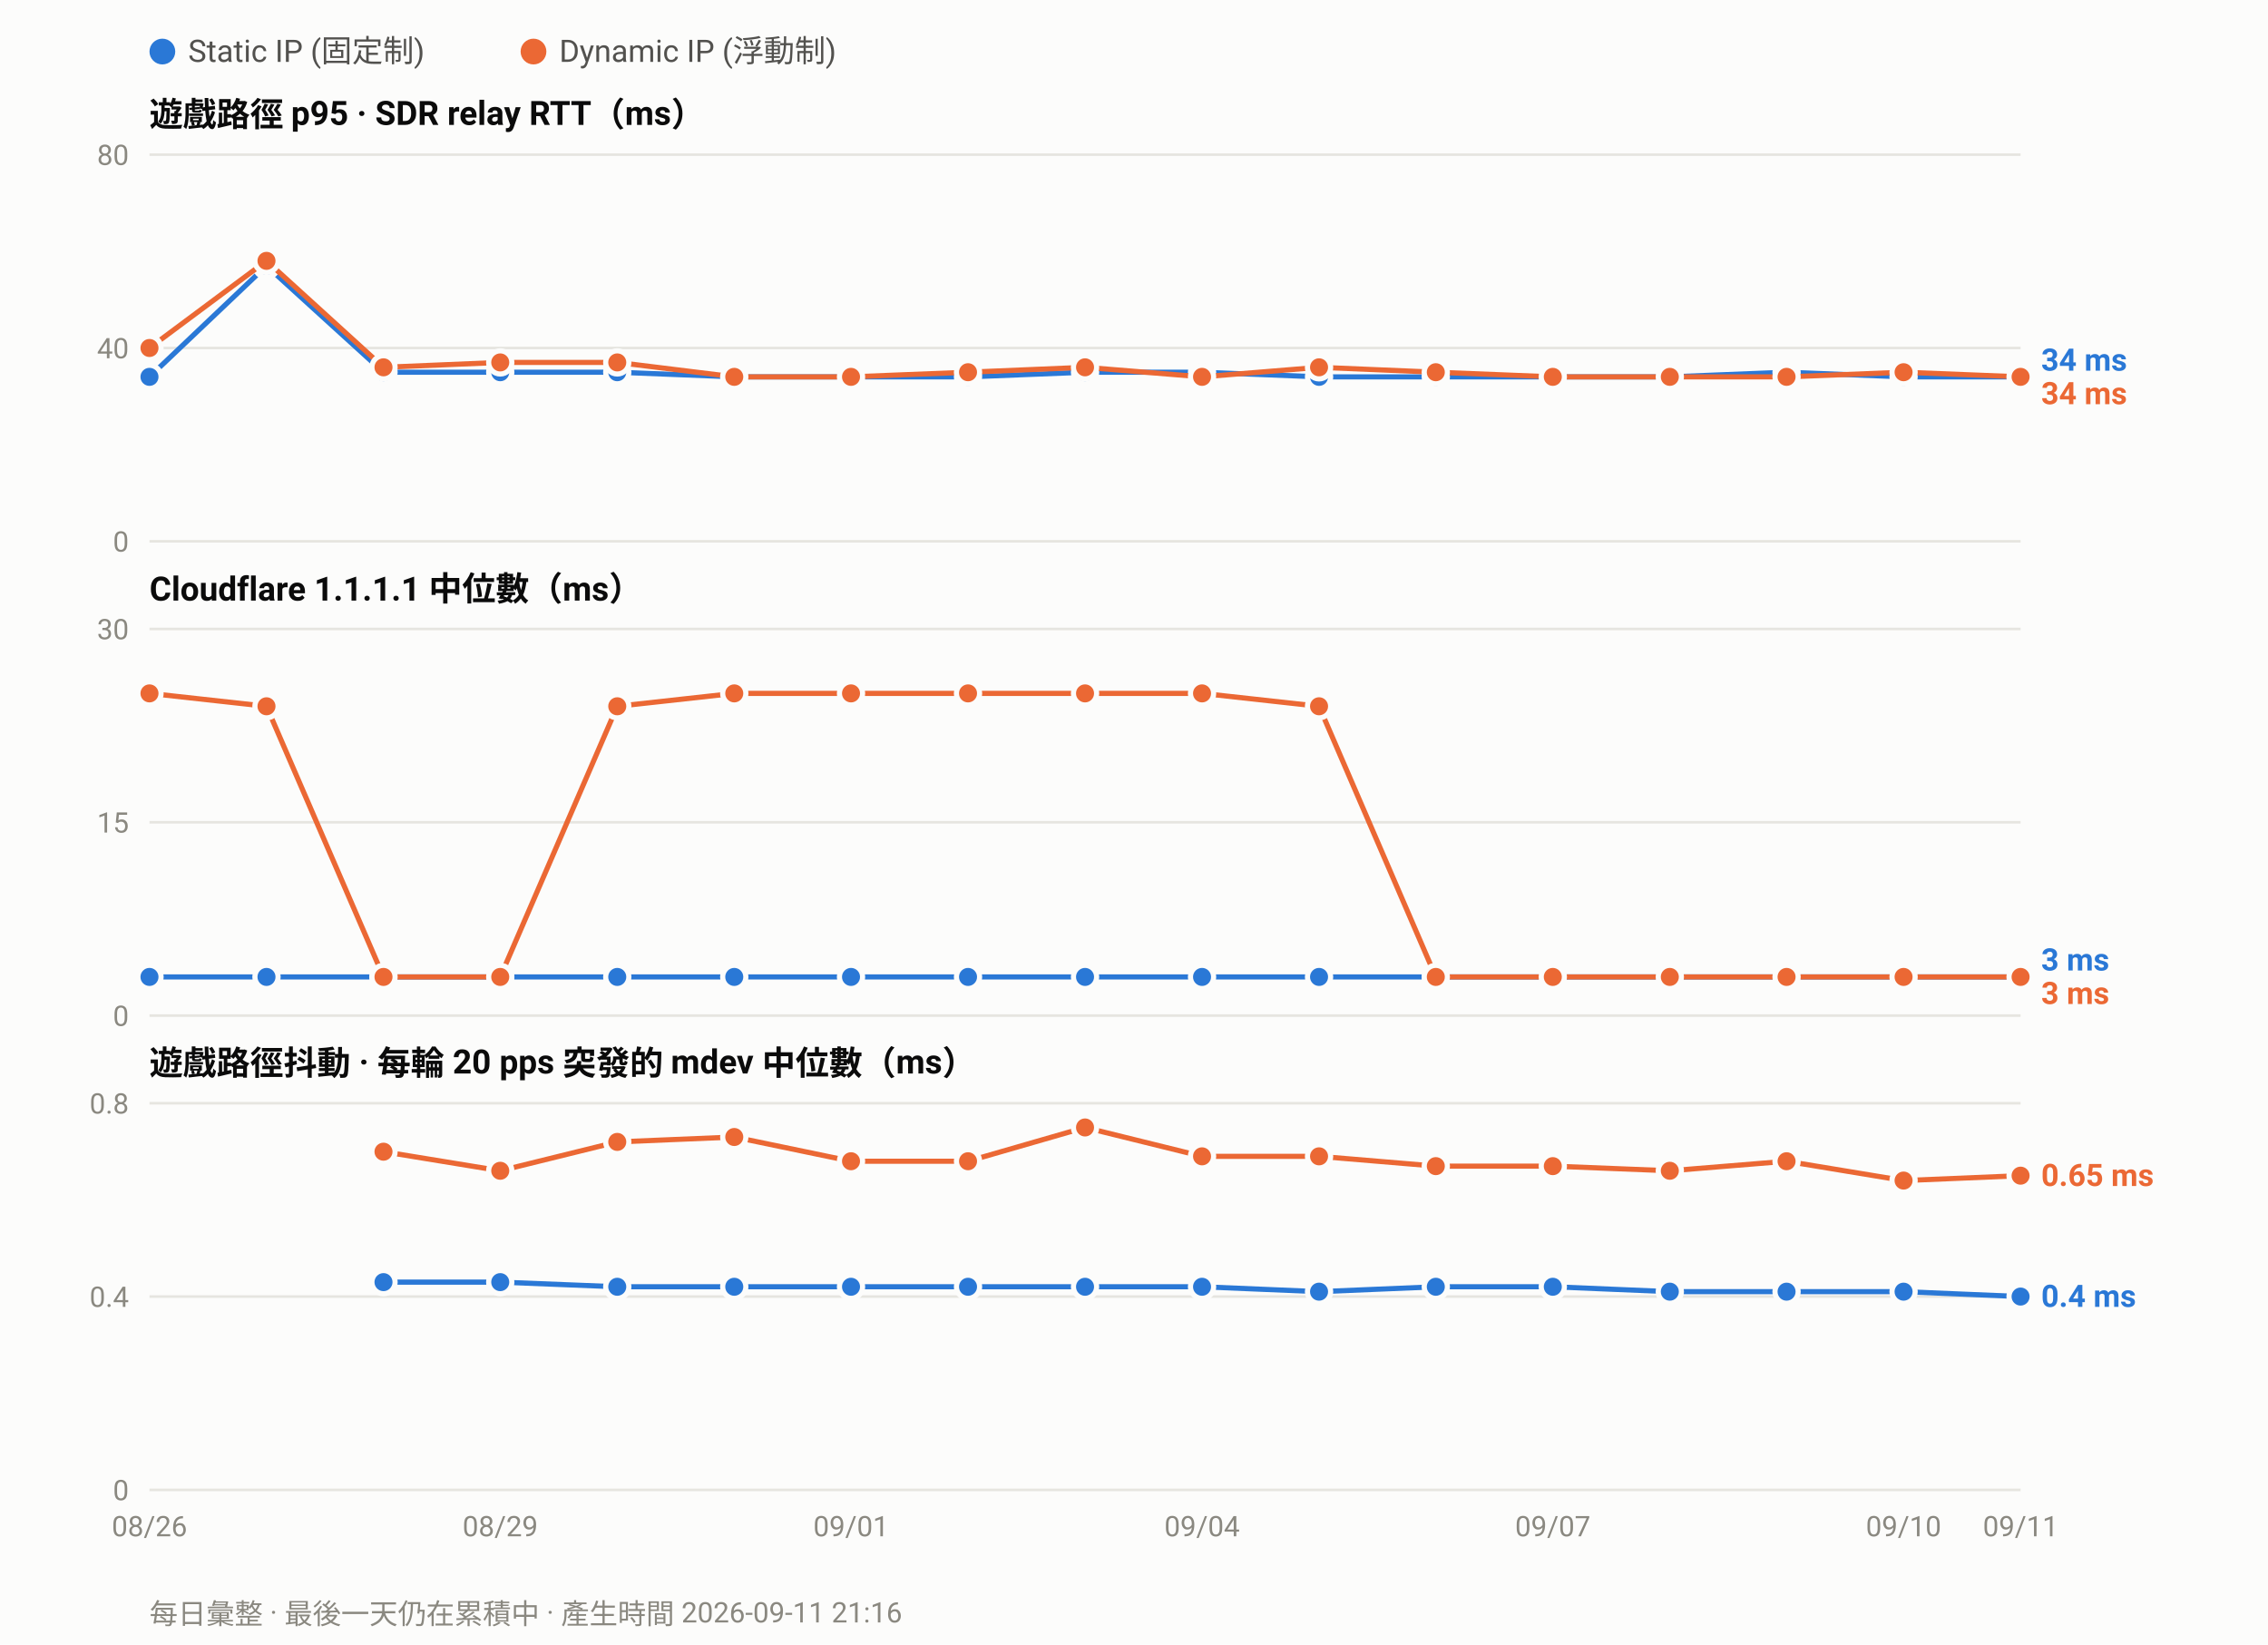
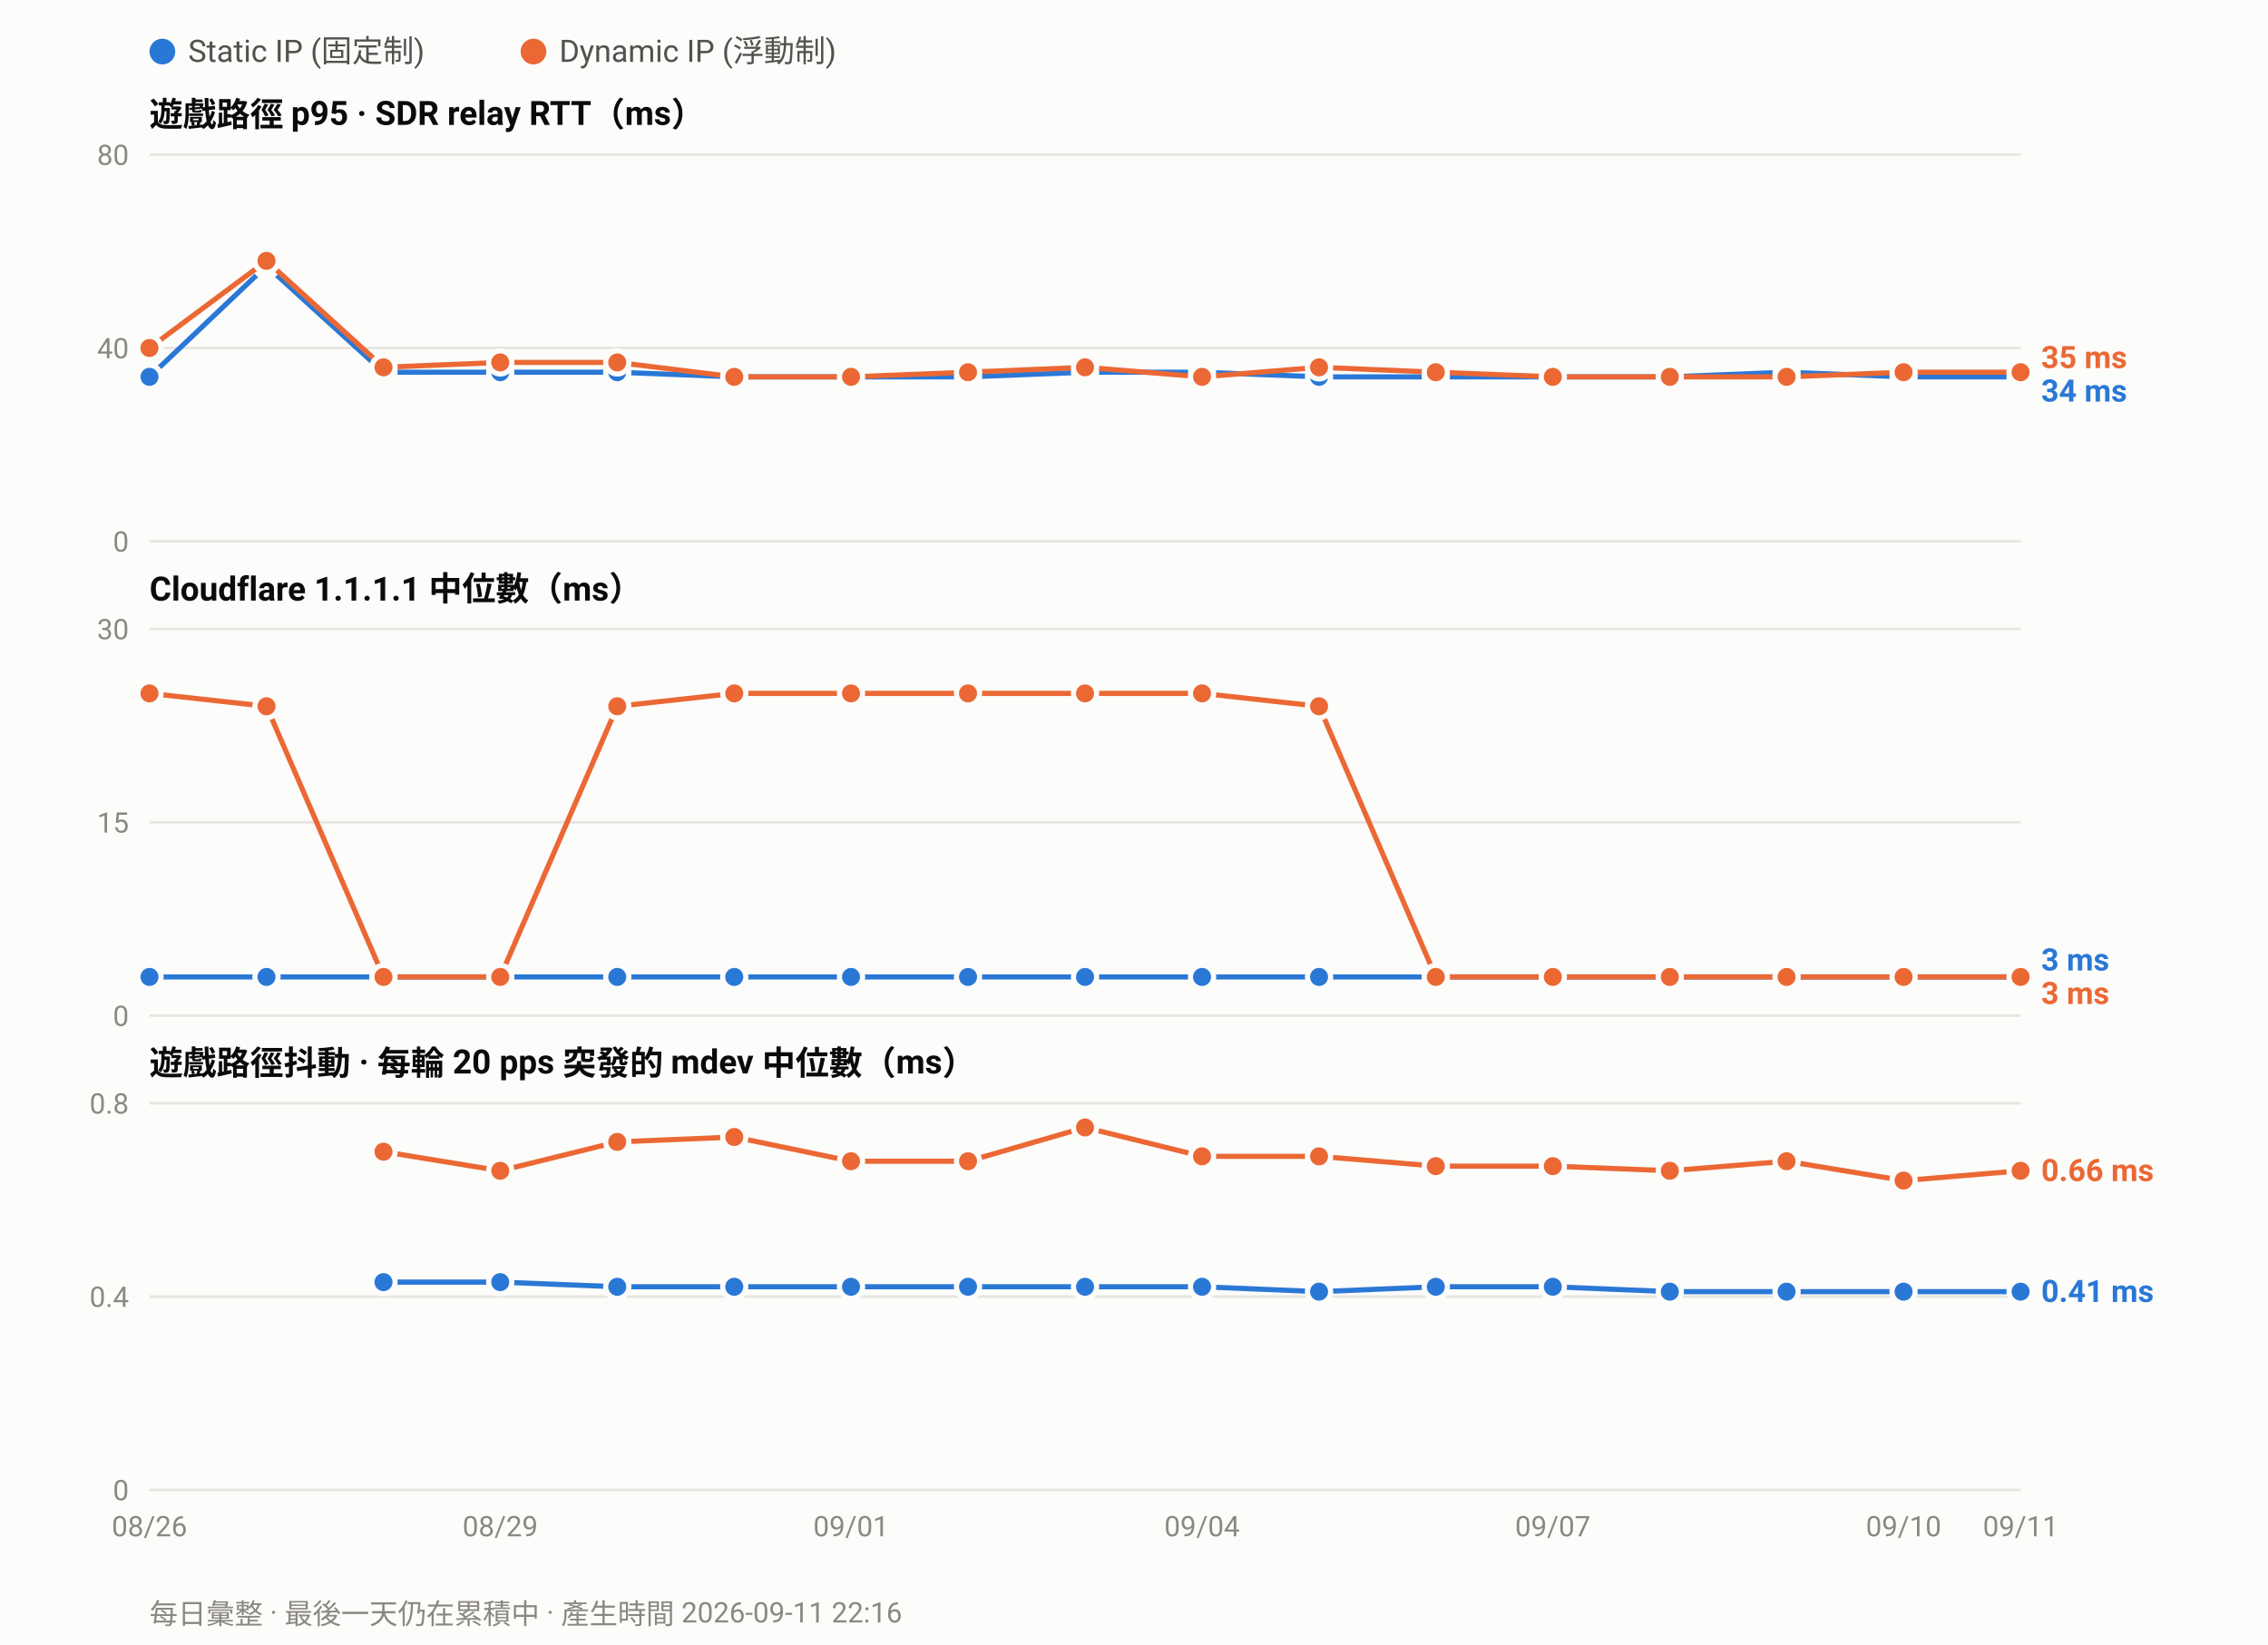
<svg xmlns="http://www.w3.org/2000/svg" width="880" height="638" viewBox="0 0 880 638" font-family="ui-sans-serif,-apple-system,Segoe UI,Roboto,Helvetica,Arial,sans-serif">
  <rect width="880" height="638" fill="#fcfcfb" />
  <circle cx="63.0" cy="20" r="5" fill="#2a78d6" />
  <text x="73.0" y="24" font-size="12" fill="#52514e">Static IP (固定制)</text>
  <circle cx="207.0" cy="20" r="5" fill="#eb6834" />
  <text x="217.0" y="24" font-size="12" fill="#52514e">Dynamic IP (浮動制)</text>
  <text x="58" y="49.0" font-size="13" font-weight="600" fill="#0b0b0b">遊戲路徑 p95 · SDR relay RTT（ms）</text>
  <line x1="58" y1="210.0" x2="784.0" y2="210.0" stroke="#e6e5e0" stroke-width="1" />
  <text x="50" y="214.0" font-size="11" text-anchor="end" fill="#8a8880">0</text>
  <line x1="58" y1="135.0" x2="784.0" y2="135.0" stroke="#e6e5e0" stroke-width="1" />
  <text x="50" y="139.0" font-size="11" text-anchor="end" fill="#8a8880">40</text>
  <line x1="58" y1="60.0" x2="784.0" y2="60.0" stroke="#e6e5e0" stroke-width="1" />
  <text x="50" y="64.0" font-size="11" text-anchor="end" fill="#8a8880">80</text>
  <polyline fill="none" stroke="#2a78d6" stroke-width="2" stroke-linejoin="round" points="58.0,146.2 103.4,103.1 148.8,144.4 194.1,144.4 239.5,144.4 284.9,146.2 330.2,146.2 375.6,146.2 421.0,144.4 466.4,144.4 511.8,146.2 557.1,146.2 602.5,146.2 647.9,146.2 693.2,144.4 738.6,146.2 784.0,146.2" />
  <circle cx="58.0" cy="146.2" r="4.5" fill="#2a78d6" stroke="#fcfcfb" stroke-width="2" />
  <circle cx="103.4" cy="103.1" r="4.5" fill="#2a78d6" stroke="#fcfcfb" stroke-width="2" />
  <circle cx="148.8" cy="144.4" r="4.5" fill="#2a78d6" stroke="#fcfcfb" stroke-width="2" />
  <circle cx="194.1" cy="144.4" r="4.5" fill="#2a78d6" stroke="#fcfcfb" stroke-width="2" />
  <circle cx="239.5" cy="144.4" r="4.5" fill="#2a78d6" stroke="#fcfcfb" stroke-width="2" />
  <circle cx="284.9" cy="146.2" r="4.5" fill="#2a78d6" stroke="#fcfcfb" stroke-width="2" />
  <circle cx="330.2" cy="146.2" r="4.5" fill="#2a78d6" stroke="#fcfcfb" stroke-width="2" />
  <circle cx="375.6" cy="146.2" r="4.5" fill="#2a78d6" stroke="#fcfcfb" stroke-width="2" />
  <circle cx="421.0" cy="144.4" r="4.5" fill="#2a78d6" stroke="#fcfcfb" stroke-width="2" />
  <circle cx="466.4" cy="144.4" r="4.5" fill="#2a78d6" stroke="#fcfcfb" stroke-width="2" />
  <circle cx="511.8" cy="146.2" r="4.5" fill="#2a78d6" stroke="#fcfcfb" stroke-width="2" />
  <circle cx="557.1" cy="146.2" r="4.5" fill="#2a78d6" stroke="#fcfcfb" stroke-width="2" />
  <circle cx="602.5" cy="146.2" r="4.5" fill="#2a78d6" stroke="#fcfcfb" stroke-width="2" />
  <circle cx="647.9" cy="146.2" r="4.5" fill="#2a78d6" stroke="#fcfcfb" stroke-width="2" />
  <circle cx="693.2" cy="144.4" r="4.5" fill="#2a78d6" stroke="#fcfcfb" stroke-width="2" />
  <circle cx="738.6" cy="146.2" r="4.5" fill="#2a78d6" stroke="#fcfcfb" stroke-width="2" />
  <circle cx="784.0" cy="146.2" r="4.5" fill="#2a78d6" stroke="#fcfcfb" stroke-width="2" />
-   <polyline fill="none" stroke="#eb6834" stroke-width="2" stroke-linejoin="round" points="58.0,135.0 103.4,101.2 148.8,142.5 194.1,140.6 239.5,140.6 284.9,146.2 330.2,146.2 375.6,144.4 421.0,142.5 466.4,146.2 511.8,142.5 557.1,144.4 602.5,146.2 647.9,146.2 693.2,146.2 738.6,144.4 784.0,146.2" />
+   <polyline fill="none" stroke="#eb6834" stroke-width="2" stroke-linejoin="round" points="58.0,135.0 103.4,101.2 148.8,142.5 194.1,140.6 239.5,140.6 284.9,146.2 330.2,146.2 375.6,144.4 421.0,142.5 466.4,146.2 511.8,142.5 557.1,144.4 602.5,146.2 647.9,146.2 693.2,146.2 738.6,144.4 784.0,144.4" />
  <circle cx="58.0" cy="135.0" r="4.5" fill="#eb6834" stroke="#fcfcfb" stroke-width="2" />
  <circle cx="103.4" cy="101.2" r="4.5" fill="#eb6834" stroke="#fcfcfb" stroke-width="2" />
  <circle cx="148.8" cy="142.5" r="4.5" fill="#eb6834" stroke="#fcfcfb" stroke-width="2" />
  <circle cx="194.1" cy="140.6" r="4.5" fill="#eb6834" stroke="#fcfcfb" stroke-width="2" />
  <circle cx="239.5" cy="140.6" r="4.5" fill="#eb6834" stroke="#fcfcfb" stroke-width="2" />
  <circle cx="284.9" cy="146.2" r="4.5" fill="#eb6834" stroke="#fcfcfb" stroke-width="2" />
  <circle cx="330.2" cy="146.2" r="4.5" fill="#eb6834" stroke="#fcfcfb" stroke-width="2" />
  <circle cx="375.6" cy="144.4" r="4.5" fill="#eb6834" stroke="#fcfcfb" stroke-width="2" />
  <circle cx="421.0" cy="142.5" r="4.5" fill="#eb6834" stroke="#fcfcfb" stroke-width="2" />
  <circle cx="466.4" cy="146.2" r="4.5" fill="#eb6834" stroke="#fcfcfb" stroke-width="2" />
  <circle cx="511.8" cy="142.5" r="4.5" fill="#eb6834" stroke="#fcfcfb" stroke-width="2" />
  <circle cx="557.1" cy="144.4" r="4.5" fill="#eb6834" stroke="#fcfcfb" stroke-width="2" />
  <circle cx="602.5" cy="146.2" r="4.5" fill="#eb6834" stroke="#fcfcfb" stroke-width="2" />
  <circle cx="647.9" cy="146.2" r="4.5" fill="#eb6834" stroke="#fcfcfb" stroke-width="2" />
  <circle cx="693.2" cy="146.2" r="4.5" fill="#eb6834" stroke="#fcfcfb" stroke-width="2" />
  <circle cx="738.6" cy="144.4" r="4.5" fill="#eb6834" stroke="#fcfcfb" stroke-width="2" />
-   <circle cx="784.0" cy="146.2" r="4.5" fill="#eb6834" stroke="#fcfcfb" stroke-width="2" />
-   <text x="792.0" y="143.8" font-size="12" font-weight="600" fill="#2a78d6">34 ms</text>
-   <text x="792.0" y="156.8" font-size="12" font-weight="600" fill="#eb6834">34 ms</text>
+   <circle cx="784.0" cy="144.4" r="4.5" fill="#eb6834" stroke="#fcfcfb" stroke-width="2" />
+   <text x="792.0" y="142.8" font-size="12" font-weight="600" fill="#eb6834">35 ms</text>
+   <text x="792.0" y="155.8" font-size="12" font-weight="600" fill="#2a78d6">34 ms</text>
  <text x="58" y="233.0" font-size="13" font-weight="600" fill="#0b0b0b">Cloudflare 1.1.1.1 中位數（ms）</text>
  <line x1="58" y1="394.0" x2="784.0" y2="394.0" stroke="#e6e5e0" stroke-width="1" />
  <text x="50" y="398.0" font-size="11" text-anchor="end" fill="#8a8880">0</text>
  <line x1="58" y1="319.0" x2="784.0" y2="319.0" stroke="#e6e5e0" stroke-width="1" />
  <text x="50" y="323.0" font-size="11" text-anchor="end" fill="#8a8880">15</text>
  <line x1="58" y1="244.0" x2="784.0" y2="244.0" stroke="#e6e5e0" stroke-width="1" />
  <text x="50" y="248.0" font-size="11" text-anchor="end" fill="#8a8880">30</text>
  <polyline fill="none" stroke="#2a78d6" stroke-width="2" stroke-linejoin="round" points="58.0,379.0 103.4,379.0 148.8,379.0 194.1,379.0 239.5,379.0 284.9,379.0 330.2,379.0 375.6,379.0 421.0,379.0 466.4,379.0 511.8,379.0 557.1,379.0 602.5,379.0 647.9,379.0 693.2,379.0 738.6,379.0 784.0,379.0" />
  <circle cx="58.0" cy="379.0" r="4.5" fill="#2a78d6" stroke="#fcfcfb" stroke-width="2" />
  <circle cx="103.4" cy="379.0" r="4.5" fill="#2a78d6" stroke="#fcfcfb" stroke-width="2" />
  <circle cx="148.8" cy="379.0" r="4.5" fill="#2a78d6" stroke="#fcfcfb" stroke-width="2" />
  <circle cx="194.1" cy="379.0" r="4.5" fill="#2a78d6" stroke="#fcfcfb" stroke-width="2" />
  <circle cx="239.5" cy="379.0" r="4.5" fill="#2a78d6" stroke="#fcfcfb" stroke-width="2" />
  <circle cx="284.9" cy="379.0" r="4.5" fill="#2a78d6" stroke="#fcfcfb" stroke-width="2" />
  <circle cx="330.2" cy="379.0" r="4.5" fill="#2a78d6" stroke="#fcfcfb" stroke-width="2" />
  <circle cx="375.6" cy="379.0" r="4.5" fill="#2a78d6" stroke="#fcfcfb" stroke-width="2" />
  <circle cx="421.0" cy="379.0" r="4.5" fill="#2a78d6" stroke="#fcfcfb" stroke-width="2" />
  <circle cx="466.4" cy="379.0" r="4.5" fill="#2a78d6" stroke="#fcfcfb" stroke-width="2" />
  <circle cx="511.8" cy="379.0" r="4.5" fill="#2a78d6" stroke="#fcfcfb" stroke-width="2" />
  <circle cx="557.1" cy="379.0" r="4.5" fill="#2a78d6" stroke="#fcfcfb" stroke-width="2" />
  <circle cx="602.5" cy="379.0" r="4.5" fill="#2a78d6" stroke="#fcfcfb" stroke-width="2" />
  <circle cx="647.9" cy="379.0" r="4.5" fill="#2a78d6" stroke="#fcfcfb" stroke-width="2" />
  <circle cx="693.2" cy="379.0" r="4.5" fill="#2a78d6" stroke="#fcfcfb" stroke-width="2" />
  <circle cx="738.6" cy="379.0" r="4.5" fill="#2a78d6" stroke="#fcfcfb" stroke-width="2" />
  <circle cx="784.0" cy="379.0" r="4.5" fill="#2a78d6" stroke="#fcfcfb" stroke-width="2" />
  <polyline fill="none" stroke="#eb6834" stroke-width="2" stroke-linejoin="round" points="58.0,269.0 103.4,274.0 148.8,379.0 194.1,379.0 239.5,274.0 284.9,269.0 330.2,269.0 375.6,269.0 421.0,269.0 466.4,269.0 511.8,274.0 557.1,379.0 602.5,379.0 647.9,379.0 693.2,379.0 738.6,379.0 784.0,379.0" />
  <circle cx="58.0" cy="269.0" r="4.5" fill="#eb6834" stroke="#fcfcfb" stroke-width="2" />
  <circle cx="103.4" cy="274.0" r="4.5" fill="#eb6834" stroke="#fcfcfb" stroke-width="2" />
  <circle cx="148.8" cy="379.0" r="4.5" fill="#eb6834" stroke="#fcfcfb" stroke-width="2" />
  <circle cx="194.1" cy="379.0" r="4.5" fill="#eb6834" stroke="#fcfcfb" stroke-width="2" />
  <circle cx="239.5" cy="274.0" r="4.5" fill="#eb6834" stroke="#fcfcfb" stroke-width="2" />
  <circle cx="284.9" cy="269.0" r="4.5" fill="#eb6834" stroke="#fcfcfb" stroke-width="2" />
  <circle cx="330.2" cy="269.0" r="4.5" fill="#eb6834" stroke="#fcfcfb" stroke-width="2" />
  <circle cx="375.6" cy="269.0" r="4.5" fill="#eb6834" stroke="#fcfcfb" stroke-width="2" />
  <circle cx="421.0" cy="269.0" r="4.5" fill="#eb6834" stroke="#fcfcfb" stroke-width="2" />
  <circle cx="466.4" cy="269.0" r="4.5" fill="#eb6834" stroke="#fcfcfb" stroke-width="2" />
  <circle cx="511.8" cy="274.0" r="4.5" fill="#eb6834" stroke="#fcfcfb" stroke-width="2" />
  <circle cx="557.1" cy="379.0" r="4.5" fill="#eb6834" stroke="#fcfcfb" stroke-width="2" />
  <circle cx="602.5" cy="379.0" r="4.5" fill="#eb6834" stroke="#fcfcfb" stroke-width="2" />
  <circle cx="647.9" cy="379.0" r="4.5" fill="#eb6834" stroke="#fcfcfb" stroke-width="2" />
  <circle cx="693.2" cy="379.0" r="4.5" fill="#eb6834" stroke="#fcfcfb" stroke-width="2" />
  <circle cx="738.6" cy="379.0" r="4.5" fill="#eb6834" stroke="#fcfcfb" stroke-width="2" />
  <circle cx="784.0" cy="379.0" r="4.5" fill="#eb6834" stroke="#fcfcfb" stroke-width="2" />
  <text x="792.0" y="376.5" font-size="12" font-weight="600" fill="#2a78d6">3 ms</text>
  <text x="792.0" y="389.5" font-size="12" font-weight="600" fill="#eb6834">3 ms</text>
  <text x="58" y="417.0" font-size="13" font-weight="600" fill="#0b0b0b">遊戲路徑抖動 · 每輪 20 pps 突發的 mdev 中位數（ms）</text>
  <line x1="58" y1="578.0" x2="784.0" y2="578.0" stroke="#e6e5e0" stroke-width="1" />
  <text x="50" y="582.0" font-size="11" text-anchor="end" fill="#8a8880">0</text>
  <line x1="58" y1="503.0" x2="784.0" y2="503.0" stroke="#e6e5e0" stroke-width="1" />
  <text x="50" y="507.0" font-size="11" text-anchor="end" fill="#8a8880">0.4</text>
  <line x1="58" y1="428.0" x2="784.0" y2="428.0" stroke="#e6e5e0" stroke-width="1" />
  <text x="50" y="432.0" font-size="11" text-anchor="end" fill="#8a8880">0.8</text>
-   <polyline fill="none" stroke="#2a78d6" stroke-width="2" stroke-linejoin="round" points="148.8,497.4 194.1,497.4 239.5,499.2 284.9,499.2 330.2,499.2 375.6,499.2 421.0,499.2 466.4,499.2 511.8,501.1 557.1,499.2 602.5,499.2 647.9,501.1 693.2,501.1 738.6,501.1 784.0,503.0" />
+   <polyline fill="none" stroke="#2a78d6" stroke-width="2" stroke-linejoin="round" points="148.8,497.4 194.1,497.4 239.5,499.2 284.9,499.2 330.2,499.2 375.6,499.2 421.0,499.2 466.4,499.2 511.8,501.1 557.1,499.2 602.5,499.2 647.9,501.1 693.2,501.1 738.6,501.1 784.0,501.1" />
  <circle cx="148.8" cy="497.4" r="4.5" fill="#2a78d6" stroke="#fcfcfb" stroke-width="2" />
  <circle cx="194.1" cy="497.4" r="4.5" fill="#2a78d6" stroke="#fcfcfb" stroke-width="2" />
  <circle cx="239.5" cy="499.2" r="4.5" fill="#2a78d6" stroke="#fcfcfb" stroke-width="2" />
  <circle cx="284.9" cy="499.2" r="4.5" fill="#2a78d6" stroke="#fcfcfb" stroke-width="2" />
  <circle cx="330.2" cy="499.2" r="4.5" fill="#2a78d6" stroke="#fcfcfb" stroke-width="2" />
  <circle cx="375.6" cy="499.2" r="4.5" fill="#2a78d6" stroke="#fcfcfb" stroke-width="2" />
  <circle cx="421.0" cy="499.2" r="4.5" fill="#2a78d6" stroke="#fcfcfb" stroke-width="2" />
  <circle cx="466.4" cy="499.2" r="4.5" fill="#2a78d6" stroke="#fcfcfb" stroke-width="2" />
  <circle cx="511.8" cy="501.1" r="4.5" fill="#2a78d6" stroke="#fcfcfb" stroke-width="2" />
  <circle cx="557.1" cy="499.2" r="4.5" fill="#2a78d6" stroke="#fcfcfb" stroke-width="2" />
  <circle cx="602.5" cy="499.2" r="4.5" fill="#2a78d6" stroke="#fcfcfb" stroke-width="2" />
  <circle cx="647.9" cy="501.1" r="4.5" fill="#2a78d6" stroke="#fcfcfb" stroke-width="2" />
  <circle cx="693.2" cy="501.1" r="4.5" fill="#2a78d6" stroke="#fcfcfb" stroke-width="2" />
  <circle cx="738.6" cy="501.1" r="4.5" fill="#2a78d6" stroke="#fcfcfb" stroke-width="2" />
-   <circle cx="784.0" cy="503.0" r="4.5" fill="#2a78d6" stroke="#fcfcfb" stroke-width="2" />
-   <polyline fill="none" stroke="#eb6834" stroke-width="2" stroke-linejoin="round" points="148.8,446.8 194.1,454.2 239.5,443.0 284.9,441.1 330.2,450.5 375.6,450.5 421.0,437.4 466.4,448.6 511.8,448.6 557.1,452.4 602.5,452.4 647.9,454.2 693.2,450.5 738.6,458.0 784.0,456.1" />
+   <circle cx="784.0" cy="501.1" r="4.5" fill="#2a78d6" stroke="#fcfcfb" stroke-width="2" />
+   <polyline fill="none" stroke="#eb6834" stroke-width="2" stroke-linejoin="round" points="148.8,446.8 194.1,454.2 239.5,443.0 284.9,441.1 330.2,450.5 375.6,450.5 421.0,437.4 466.4,448.6 511.8,448.6 557.1,452.4 602.5,452.4 647.9,454.2 693.2,450.5 738.6,458.0 784.0,454.2" />
  <circle cx="148.8" cy="446.8" r="4.5" fill="#eb6834" stroke="#fcfcfb" stroke-width="2" />
  <circle cx="194.1" cy="454.2" r="4.5" fill="#eb6834" stroke="#fcfcfb" stroke-width="2" />
  <circle cx="239.5" cy="443.0" r="4.5" fill="#eb6834" stroke="#fcfcfb" stroke-width="2" />
  <circle cx="284.9" cy="441.1" r="4.5" fill="#eb6834" stroke="#fcfcfb" stroke-width="2" />
  <circle cx="330.2" cy="450.5" r="4.5" fill="#eb6834" stroke="#fcfcfb" stroke-width="2" />
  <circle cx="375.6" cy="450.5" r="4.5" fill="#eb6834" stroke="#fcfcfb" stroke-width="2" />
  <circle cx="421.0" cy="437.4" r="4.5" fill="#eb6834" stroke="#fcfcfb" stroke-width="2" />
  <circle cx="466.4" cy="448.6" r="4.5" fill="#eb6834" stroke="#fcfcfb" stroke-width="2" />
  <circle cx="511.8" cy="448.6" r="4.5" fill="#eb6834" stroke="#fcfcfb" stroke-width="2" />
  <circle cx="557.1" cy="452.4" r="4.5" fill="#eb6834" stroke="#fcfcfb" stroke-width="2" />
  <circle cx="602.5" cy="452.4" r="4.5" fill="#eb6834" stroke="#fcfcfb" stroke-width="2" />
  <circle cx="647.9" cy="454.2" r="4.5" fill="#eb6834" stroke="#fcfcfb" stroke-width="2" />
  <circle cx="693.2" cy="450.5" r="4.5" fill="#eb6834" stroke="#fcfcfb" stroke-width="2" />
  <circle cx="738.6" cy="458.0" r="4.5" fill="#eb6834" stroke="#fcfcfb" stroke-width="2" />
-   <circle cx="784.0" cy="456.1" r="4.5" fill="#eb6834" stroke="#fcfcfb" stroke-width="2" />
-   <text x="792.0" y="460.1" font-size="12" font-weight="600" fill="#eb6834">0.65 ms</text>
-   <text x="792.0" y="507.0" font-size="12" font-weight="600" fill="#2a78d6">0.4 ms</text>
+   <circle cx="784.0" cy="454.2" r="4.5" fill="#eb6834" stroke="#fcfcfb" stroke-width="2" />
+   <text x="792.0" y="458.2" font-size="12" font-weight="600" fill="#eb6834">0.66 ms</text>
+   <text x="792.0" y="505.1" font-size="12" font-weight="600" fill="#2a78d6">0.41 ms</text>
  <text x="58.0" y="596.0" font-size="11" text-anchor="middle" fill="#8a8880">08/26</text>
  <text x="194.1" y="596.0" font-size="11" text-anchor="middle" fill="#8a8880">08/29</text>
  <text x="330.2" y="596.0" font-size="11" text-anchor="middle" fill="#8a8880">09/01</text>
  <text x="466.4" y="596.0" font-size="11" text-anchor="middle" fill="#8a8880">09/04</text>
  <text x="602.5" y="596.0" font-size="11" text-anchor="middle" fill="#8a8880">09/07</text>
  <text x="738.6" y="596.0" font-size="11" text-anchor="middle" fill="#8a8880">09/10</text>
  <text x="784.0" y="596.0" font-size="11" text-anchor="middle" fill="#8a8880">09/11</text>
-   <text x="58" y="630" font-size="11" fill="#8a8880">每日彙整 · 最後一天仍在累積中 · 產生時間 2026-09-11 21:16</text>
+   <text x="58" y="630" font-size="11" fill="#8a8880">每日彙整 · 最後一天仍在累積中 · 產生時間 2026-09-11 22:16</text>
</svg>
